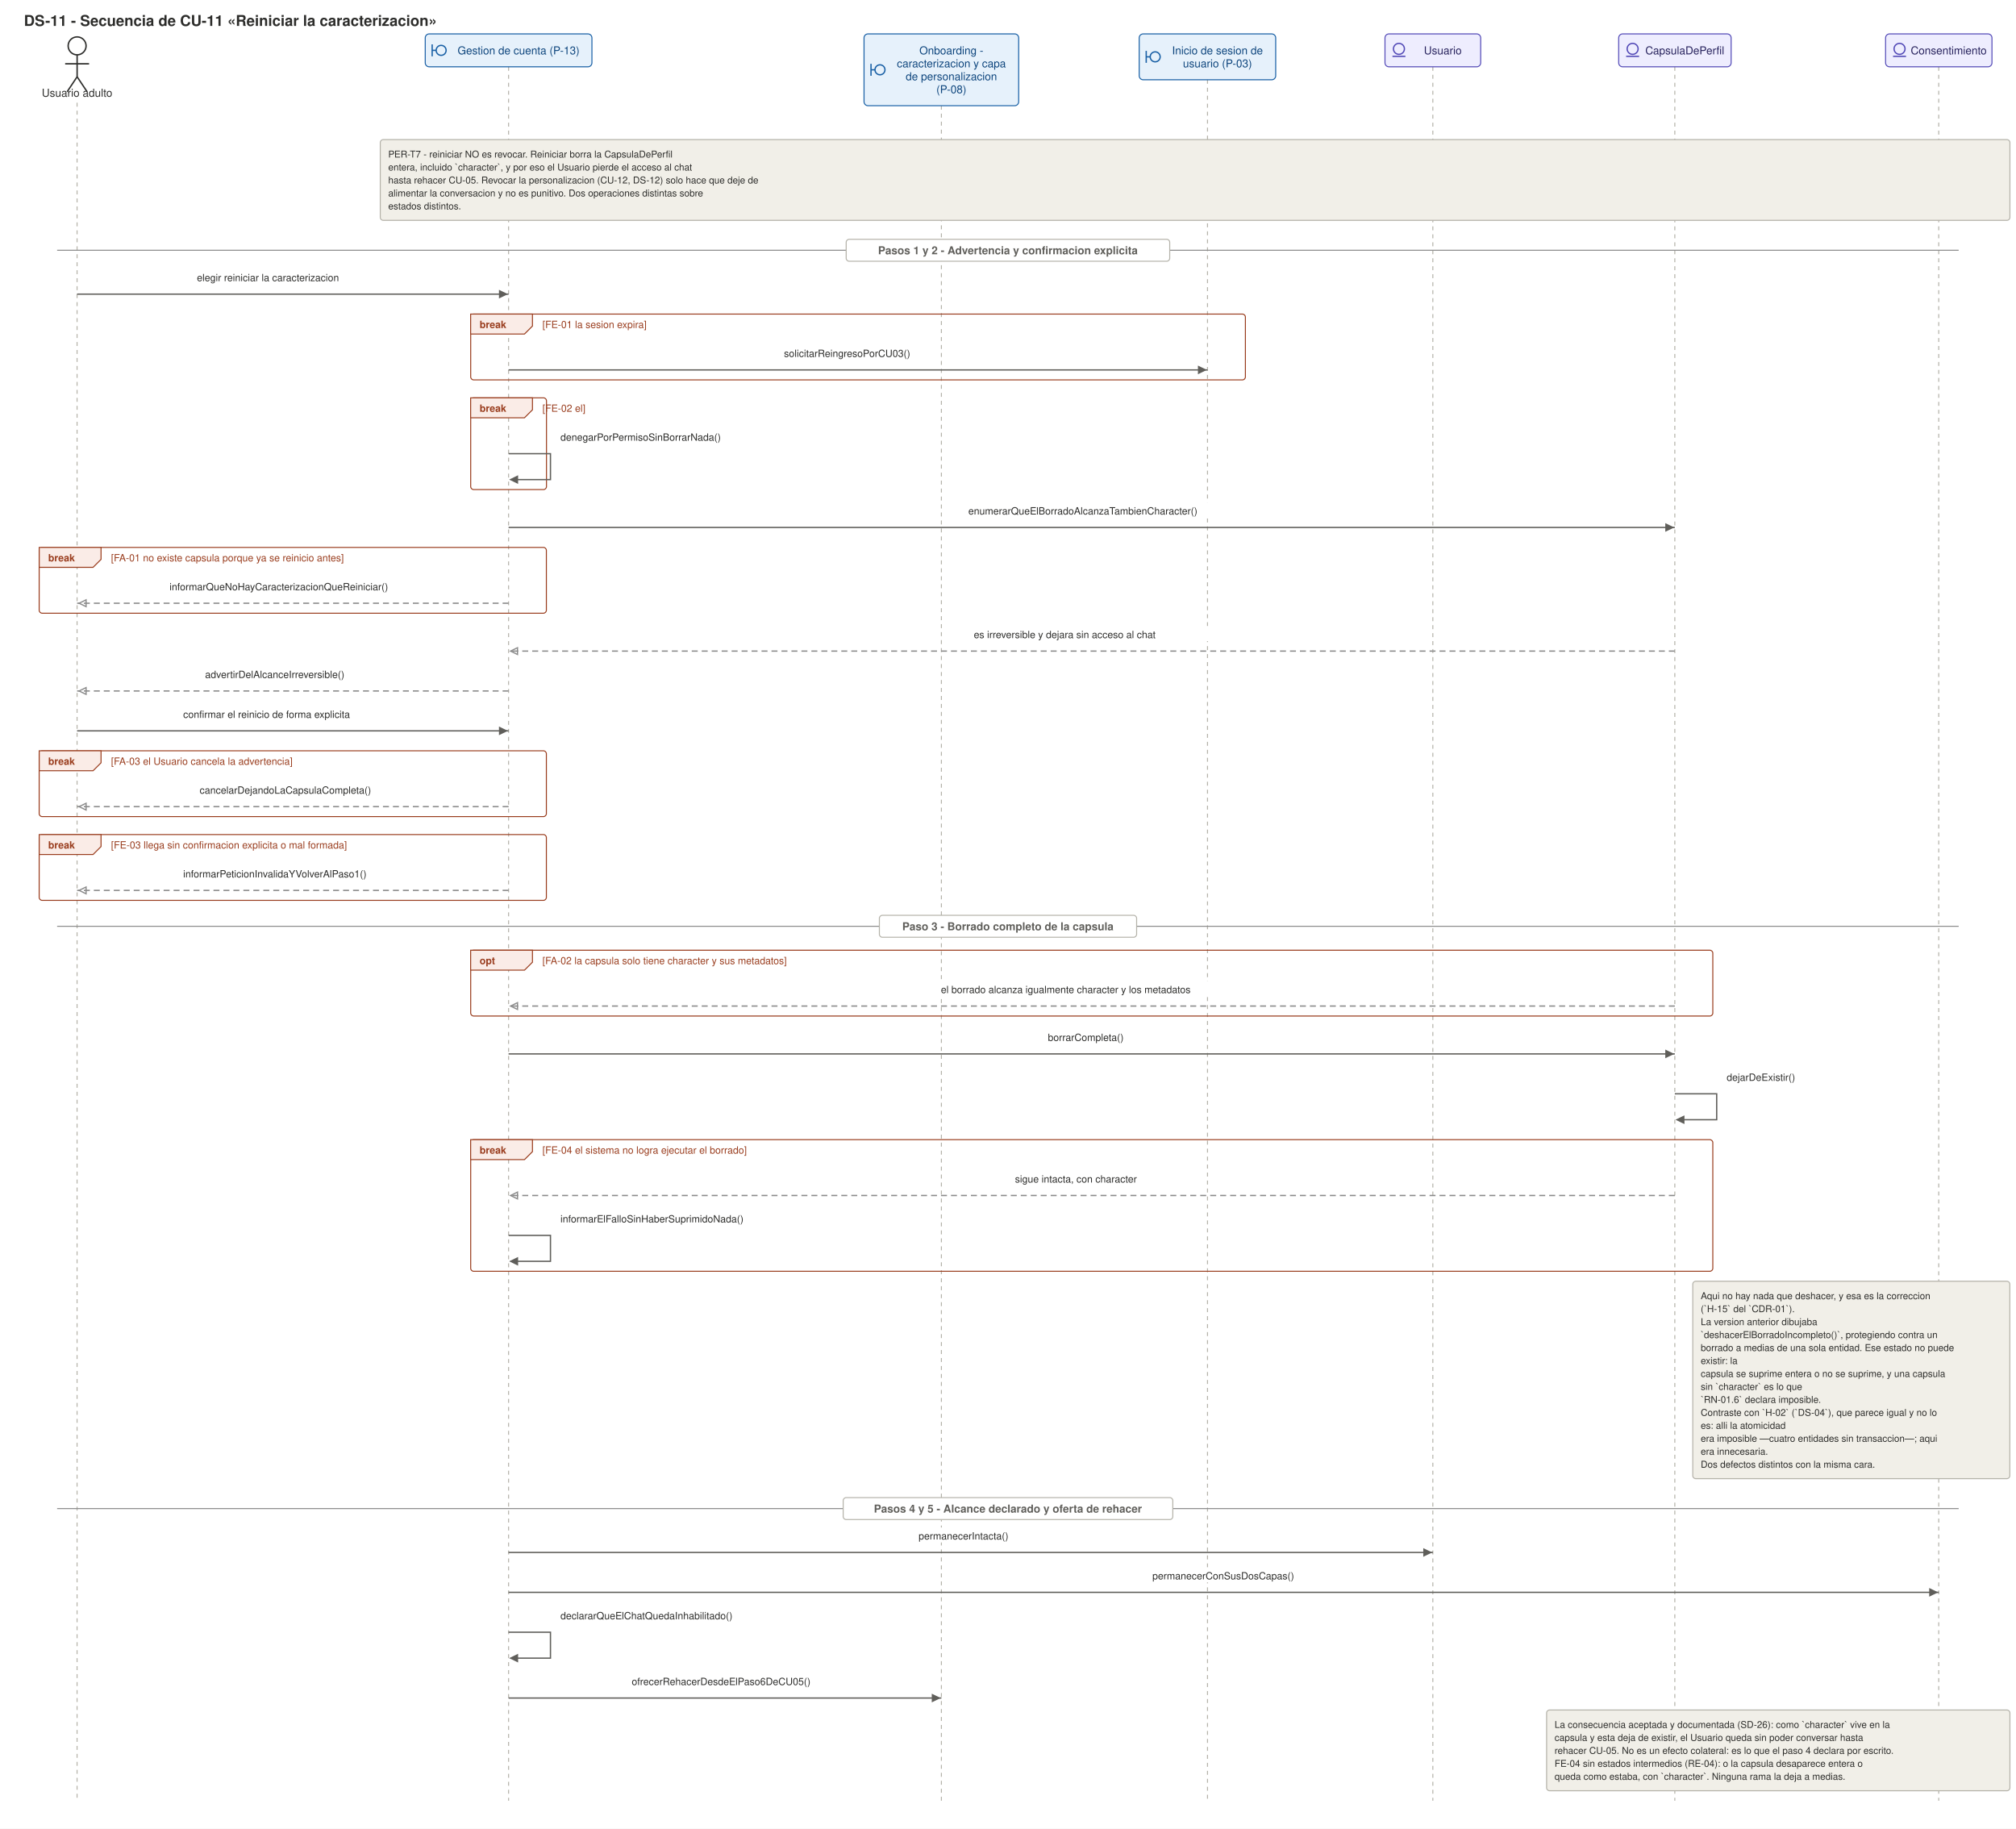
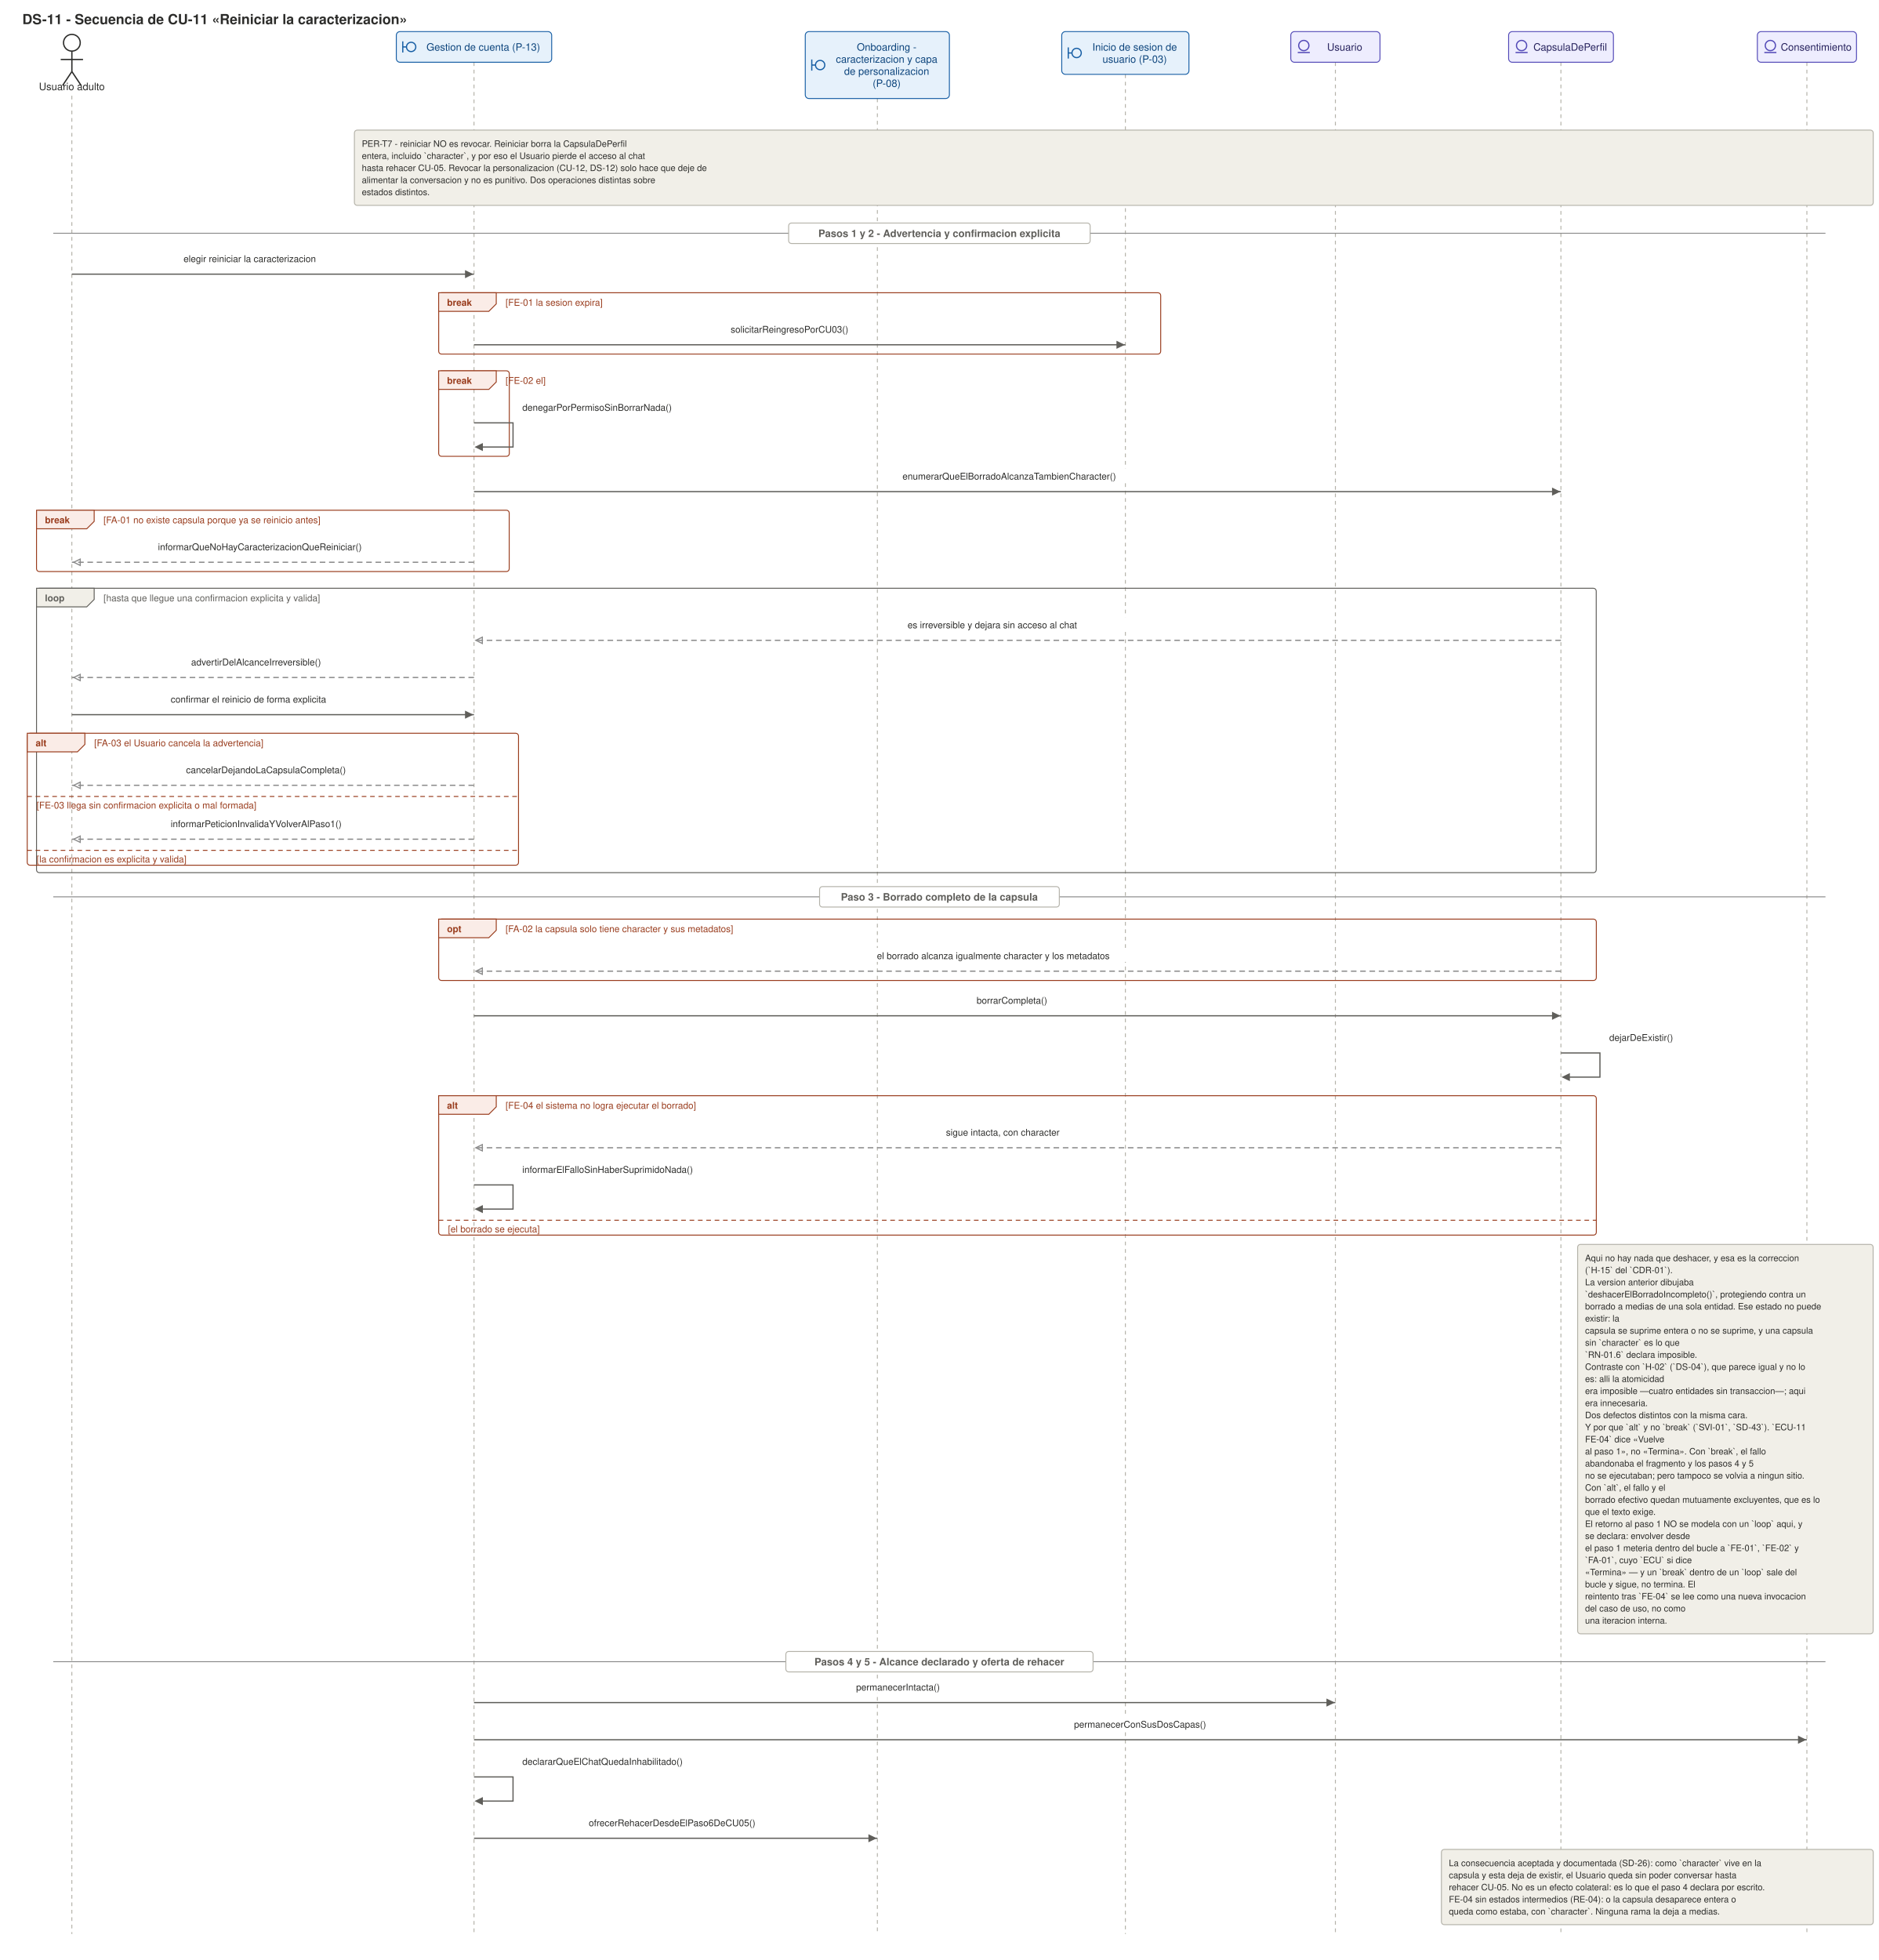
- <svg xmlns="http://www.w3.org/2000/svg" viewBox="0 0 2022 1834" width="2022" height="1834" role="img" aria-labelledby="t d" font-family="Segoe UI, Helvetica, Arial, sans-serif">
-   <rect x="0" y="0" width="2022" height="1834" fill="#FFFFFF" />
+ <svg xmlns="http://www.w3.org/2000/svg" viewBox="0 0 2022 2109" width="2022" height="2109" role="img" aria-labelledby="t d" font-family="Segoe UI, Helvetica, Arial, sans-serif">
+   <rect x="0" y="0" width="2022" height="2109" fill="#FFFFFF" />
  <text x="24" y="26" font-size="15" font-weight="600" fill="#2C2C2A">DS-11 - Secuencia de CU-11 «Reiniciar la caracterizacion»</text>
-   <line x1="77.3" y1="103.0" x2="77.3" y2="1806.0" stroke="#B4B2A9" stroke-width="1" stroke-dasharray="4 4" />
-   <line x1="510.1" y1="67.0" x2="510.1" y2="1806.0" stroke="#B4B2A9" stroke-width="1" stroke-dasharray="4 4" />
-   <line x1="944.2" y1="106.0" x2="944.2" y2="1806.0" stroke="#B4B2A9" stroke-width="1" stroke-dasharray="4 4" />
-   <line x1="1211.1" y1="80.0" x2="1211.1" y2="1806.0" stroke="#B4B2A9" stroke-width="1" stroke-dasharray="4 4" />
-   <line x1="1437.1" y1="67.0" x2="1437.1" y2="1806.0" stroke="#B4B2A9" stroke-width="1" stroke-dasharray="4 4" />
-   <line x1="1679.8" y1="67.0" x2="1679.8" y2="1806.0" stroke="#B4B2A9" stroke-width="1" stroke-dasharray="4 4" />
-   <line x1="1944.5" y1="67.0" x2="1944.5" y2="1806.0" stroke="#B4B2A9" stroke-width="1" stroke-dasharray="4 4" />
+   <line x1="77.3" y1="103.0" x2="77.3" y2="2081.0" stroke="#B4B2A9" stroke-width="1" stroke-dasharray="4 4" />
+   <line x1="510.1" y1="67.0" x2="510.1" y2="2081.0" stroke="#B4B2A9" stroke-width="1" stroke-dasharray="4 4" />
+   <line x1="944.2" y1="106.0" x2="944.2" y2="2081.0" stroke="#B4B2A9" stroke-width="1" stroke-dasharray="4 4" />
+   <line x1="1211.1" y1="80.0" x2="1211.1" y2="2081.0" stroke="#B4B2A9" stroke-width="1" stroke-dasharray="4 4" />
+   <line x1="1437.1" y1="67.0" x2="1437.1" y2="2081.0" stroke="#B4B2A9" stroke-width="1" stroke-dasharray="4 4" />
+   <line x1="1679.8" y1="67.0" x2="1679.8" y2="2081.0" stroke="#B4B2A9" stroke-width="1" stroke-dasharray="4 4" />
+   <line x1="1944.5" y1="67.0" x2="1944.5" y2="2081.0" stroke="#B4B2A9" stroke-width="1" stroke-dasharray="4 4" />
  <rect x="472.1" y="315.0" width="777.0" height="66.0" fill="none" stroke="#993C1D" stroke-width="1" rx="3" />
  <polygon points="472.05,315 534.05,315 534.05,327 526.05,335 472.05,335" fill="#FAECE7" stroke="#993C1D" stroke-width="1" />
  <text x="481.05" y="329" font-size="10" font-weight="600" fill="#993C1D">break</text>
  <text x="544.05" y="329" font-size="10" fill="#993C1D">[FE-01 la sesion expira]</text>
  <rect x="472.1" y="399.0" width="76.0" height="92.0" fill="none" stroke="#993C1D" stroke-width="1" rx="3" />
  <polygon points="472.05,399 534.05,399 534.05,411 526.05,419 472.05,419" fill="#FAECE7" stroke="#993C1D" stroke-width="1" />
  <text x="481.05" y="413" font-size="10" font-weight="600" fill="#993C1D">break</text>
  <text x="544.05" y="413" font-size="10" fill="#993C1D">[FE-02 el]</text>
  <rect x="39.3" y="549.0" width="508.7" height="66.0" fill="none" stroke="#993C1D" stroke-width="1" rx="3" />
  <polygon points="39.35,549 101.35,549 101.35,561 93.35,569 39.35,569" fill="#FAECE7" stroke="#993C1D" stroke-width="1" />
  <text x="48.35" y="563" font-size="10" font-weight="600" fill="#993C1D">break</text>
  <text x="111.35" y="563" font-size="10" fill="#993C1D">[FA-01 no existe capsula porque ya se reinicio antes]</text>
-   <rect x="39.3" y="753.0" width="508.7" height="66.0" fill="none" stroke="#993C1D" stroke-width="1" rx="3" />
-   <polygon points="39.35,753 101.35,753 101.35,765 93.35,773 39.35,773" fill="#FAECE7" stroke="#993C1D" stroke-width="1" />
-   <text x="48.35" y="767" font-size="10" font-weight="600" fill="#993C1D">break</text>
-   <text x="111.35" y="767" font-size="10" fill="#993C1D">[FA-03 el Usuario cancela la advertencia]</text>
-   <rect x="39.3" y="837.0" width="508.7" height="66.0" fill="none" stroke="#993C1D" stroke-width="1" rx="3" />
-   <polygon points="39.35,837 101.35,837 101.35,849 93.35,857 39.35,857" fill="#FAECE7" stroke="#993C1D" stroke-width="1" />
-   <text x="48.35" y="851" font-size="10" font-weight="600" fill="#993C1D">break</text>
-   <text x="111.35" y="851" font-size="10" fill="#993C1D">[FE-03 llega sin confirmacion explicita o mal formada]</text>
-   <rect x="472.1" y="953.0" width="1245.8" height="66.0" fill="none" stroke="#993C1D" stroke-width="1" rx="3" />
-   <polygon points="472.05,953 534.05,953 534.05,965 526.05,973 472.05,973" fill="#FAECE7" stroke="#993C1D" stroke-width="1" />
-   <text x="481.05" y="967" font-size="10" font-weight="600" fill="#993C1D">opt</text>
-   <text x="544.05" y="967" font-size="10" fill="#993C1D">[FA-02 la capsula solo tiene character y sus metadatos]</text>
-   <rect x="472.1" y="1143.0" width="1245.8" height="132.0" fill="none" stroke="#993C1D" stroke-width="1" rx="3" />
-   <polygon points="472.05,1143 534.05,1143 534.05,1155 526.05,1163 472.05,1163" fill="#FAECE7" stroke="#993C1D" stroke-width="1" />
-   <text x="481.05" y="1157" font-size="10" font-weight="600" fill="#993C1D">break</text>
-   <text x="544.05" y="1157" font-size="10" fill="#993C1D">[FE-04 el sistema no logra ejecutar el borrado]</text>
+   <rect x="39.3" y="633.0" width="1678.5" height="306.0" fill="none" stroke="#5F5E5A" stroke-width="1" rx="3" />
+   <polygon points="39.35,633 101.35,633 101.35,645 93.35,653 39.35,653" fill="#F1EFE8" stroke="#5F5E5A" stroke-width="1" />
+   <text x="48.35" y="647" font-size="10" font-weight="600" fill="#5F5E5A">loop</text>
+   <text x="111.35" y="647" font-size="10" fill="#5F5E5A">[hasta que llegue una confirmacion explicita y valida]</text>
+   <rect x="29.3" y="789.0" width="528.7" height="142.0" fill="none" stroke="#993C1D" stroke-width="1" rx="3" />
+   <polygon points="29.35,789 91.35,789 91.35,801 83.35,809 29.35,809" fill="#FAECE7" stroke="#993C1D" stroke-width="1" />
+   <text x="38.35" y="803" font-size="10" font-weight="600" fill="#993C1D">alt</text>
+   <text x="101.35" y="803" font-size="10" fill="#993C1D">[FA-03 el Usuario cancela la advertencia]</text>
+   <line x1="29.3" y1="857.0" x2="558.1" y2="857.0" stroke="#993C1D" stroke-width="1" stroke-dasharray="5 4" />
+   <text x="39.3" y="870.0" font-size="10" fill="#993C1D">[FE-03 llega sin confirmacion explicita o mal formada]</text>
+   <line x1="29.3" y1="915.0" x2="558.1" y2="915.0" stroke="#993C1D" stroke-width="1" stroke-dasharray="5 4" />
+   <text x="39.3" y="928.0" font-size="10" fill="#993C1D">[la confirmacion es explicita y valida]</text>
+   <rect x="472.1" y="989.0" width="1245.8" height="66.0" fill="none" stroke="#993C1D" stroke-width="1" rx="3" />
+   <polygon points="472.05,989 534.05,989 534.05,1001 526.05,1009 472.05,1009" fill="#FAECE7" stroke="#993C1D" stroke-width="1" />
+   <text x="481.05" y="1003" font-size="10" font-weight="600" fill="#993C1D">opt</text>
+   <text x="544.05" y="1003" font-size="10" fill="#993C1D">[FA-02 la capsula solo tiene character y sus metadatos]</text>
+   <rect x="472.1" y="1179.0" width="1245.8" height="150.0" fill="none" stroke="#993C1D" stroke-width="1" rx="3" />
+   <polygon points="472.05,1179 534.05,1179 534.05,1191 526.05,1199 472.05,1199" fill="#FAECE7" stroke="#993C1D" stroke-width="1" />
+   <text x="481.05" y="1193" font-size="10" font-weight="600" fill="#993C1D">alt</text>
+   <text x="544.05" y="1193" font-size="10" fill="#993C1D">[FE-04 el sistema no logra ejecutar el borrado]</text>
+   <line x1="472.1" y1="1313.0" x2="1717.8" y2="1313.0" stroke="#993C1D" stroke-width="1" stroke-dasharray="5 4" />
+   <text x="482.1" y="1326.0" font-size="10" fill="#993C1D">[el borrado se ejecuta]</text>
  <line x1="57.3" y1="251.0" x2="1964.5" y2="251.0" stroke="#8a8a8a" stroke-width="1" />
  <rect x="848.7" y="240.0" width="324.5" height="22" rx="3" fill="#FFFFFF" stroke="#B4B2A9" stroke-width="1" />
  <text x="1010.9" y="255.0" font-size="11" font-weight="600" text-anchor="middle" fill="#5F5E5A">Pasos 1 y 2 - Advertencia y confirmacion explicita</text>
-   <line x1="57.3" y1="929.0" x2="1964.5" y2="929.0" stroke="#8a8a8a" stroke-width="1" />
-   <rect x="882.0" y="918.0" width="258.0" height="22" rx="3" fill="#FFFFFF" stroke="#B4B2A9" stroke-width="1" />
-   <text x="1010.9" y="933.0" font-size="11" font-weight="600" text-anchor="middle" fill="#5F5E5A">Paso 3 - Borrado completo de la capsula</text>
-   <line x1="57.3" y1="1513.0" x2="1964.5" y2="1513.0" stroke="#8a8a8a" stroke-width="1" />
-   <rect x="845.7" y="1502.0" width="330.6" height="22" rx="3" fill="#FFFFFF" stroke="#B4B2A9" stroke-width="1" />
-   <text x="1010.9" y="1517.0" font-size="11" font-weight="600" text-anchor="middle" fill="#5F5E5A">Pasos 4 y 5 - Alcance declarado y oferta de rehacer</text>
+   <line x1="57.3" y1="965.0" x2="1964.5" y2="965.0" stroke="#8a8a8a" stroke-width="1" />
+   <rect x="882.0" y="954.0" width="258.0" height="22" rx="3" fill="#FFFFFF" stroke="#B4B2A9" stroke-width="1" />
+   <text x="1010.9" y="969.0" font-size="11" font-weight="600" text-anchor="middle" fill="#5F5E5A">Paso 3 - Borrado completo de la capsula</text>
+   <line x1="57.3" y1="1788.0" x2="1964.5" y2="1788.0" stroke="#8a8a8a" stroke-width="1" />
+   <rect x="845.7" y="1777.0" width="330.6" height="22" rx="3" fill="#FFFFFF" stroke="#B4B2A9" stroke-width="1" />
+   <text x="1010.9" y="1792.0" font-size="11" font-weight="600" text-anchor="middle" fill="#5F5E5A">Pasos 4 y 5 - Alcance declarado y oferta de rehacer</text>
  <line x1="77.3" y1="295.0" x2="510.1" y2="295.0" stroke="#5F5E5A" stroke-width="1.3" />
  <polygon points="508.05,295 501.05,291.6 501.05,298.4" fill="#5F5E5A" stroke="#5F5E5A" stroke-width="1.2" />
  <rect x="193.5" y="270.0" width="200.5" height="15.0" fill="#FFFFFF" />
  <text x="197.5" y="282.0" font-size="10" fill="#2C2C2A">elegir reiniciar la caracterizacion</text>
  <line x1="510.1" y1="371.0" x2="1211.1" y2="371.0" stroke="#5F5E5A" stroke-width="1.3" />
  <polygon points="1209.1,371 1202.1,367.6 1202.1,374.4" fill="#5F5E5A" stroke="#5F5E5A" stroke-width="1.2" />
  <rect x="782.3" y="346.0" width="156.5" height="15.0" fill="#FFFFFF" />
  <text x="786.3" y="358.0" font-size="10" fill="#2C2C2A">solicitarReingresoPorCU03()</text>
  <polyline points="510.1,455.0 552.1,455.0 552.1,481.0 519.1,481.0" fill="none" stroke="#5F5E5A" stroke-width="1.3" />
  <polygon points="512.05,481 519.05,477.6 519.05,484.4" fill="#5F5E5A" stroke="#5F5E5A" stroke-width="1.2" />
  <rect x="558.1" y="430.0" width="184.0" height="15.0" fill="#FFFFFF" />
  <text x="562.1" y="442.0" font-size="10" fill="#2C2C2A">denegarPorPermisoSinBorrarNada()</text>
  <line x1="510.1" y1="529.0" x2="1679.8" y2="529.0" stroke="#5F5E5A" stroke-width="1.3" />
  <polygon points="1677.85,529 1670.85,525.6 1670.85,532.4" fill="#5F5E5A" stroke="#5F5E5A" stroke-width="1.2" />
  <rect x="967.2" y="504.0" width="255.5" height="15.0" fill="#FFFFFF" />
  <text x="971.2" y="516.0" font-size="10" fill="#2C2C2A">enumerarQueElBorradoAlcanzaTambienCharacter()</text>
  <line x1="510.1" y1="605.0" x2="77.3" y2="605.0" stroke="#8a8a8a" stroke-width="1.3" stroke-dasharray="6 4" />
  <polygon points="79.35,605 86.35,601.6 86.35,608.4" fill="none" stroke="#8a8a8a" stroke-width="1.2" />
  <rect x="166.0" y="580.0" width="255.5" height="15.0" fill="#FFFFFF" />
  <text x="170.0" y="592.0" font-size="10" fill="#2C2C2A">informarQueNoHayCaracterizacionQueReiniciar()</text>
-   <line x1="1679.8" y1="653.0" x2="510.1" y2="653.0" stroke="#8a8a8a" stroke-width="1.3" stroke-dasharray="6 4" />
-   <polygon points="512.05,653 519.05,649.6 519.05,656.4" fill="none" stroke="#8a8a8a" stroke-width="1.2" />
-   <rect x="972.7" y="628.0" width="244.5" height="15.0" fill="#FFFFFF" />
-   <text x="976.7" y="640.0" font-size="10" fill="#2C2C2A">es irreversible y dejara sin acceso al chat</text>
-   <line x1="510.1" y1="693.0" x2="77.3" y2="693.0" stroke="#8a8a8a" stroke-width="1.3" stroke-dasharray="6 4" />
-   <polygon points="79.35,693 86.35,689.6 86.35,696.4" fill="none" stroke="#8a8a8a" stroke-width="1.2" />
-   <rect x="201.7" y="668.0" width="184.0" height="15.0" fill="#FFFFFF" />
-   <text x="205.7" y="680.0" font-size="10" fill="#2C2C2A">advertirDelAlcanceIrreversible()</text>
-   <line x1="77.3" y1="733.0" x2="510.1" y2="733.0" stroke="#5F5E5A" stroke-width="1.3" />
-   <polygon points="508.05,733 501.05,729.6 501.05,736.4" fill="#5F5E5A" stroke="#5F5E5A" stroke-width="1.2" />
-   <rect x="179.7" y="708.0" width="228.0" height="15.0" fill="#FFFFFF" />
-   <text x="183.7" y="720.0" font-size="10" fill="#2C2C2A">confirmar el reinicio de forma explicita</text>
-   <line x1="510.1" y1="809.0" x2="77.3" y2="809.0" stroke="#8a8a8a" stroke-width="1.3" stroke-dasharray="6 4" />
-   <polygon points="79.35,809 86.35,805.6 86.35,812.4" fill="none" stroke="#8a8a8a" stroke-width="1.2" />
-   <rect x="196.2" y="784.0" width="195.0" height="15.0" fill="#FFFFFF" />
-   <text x="200.2" y="796.0" font-size="10" fill="#2C2C2A">cancelarDejandoLaCapsulaCompleta()</text>
-   <line x1="510.1" y1="893.0" x2="77.3" y2="893.0" stroke="#8a8a8a" stroke-width="1.3" stroke-dasharray="6 4" />
-   <polygon points="79.35,893 86.35,889.6 86.35,896.4" fill="none" stroke="#8a8a8a" stroke-width="1.2" />
-   <rect x="179.7" y="868.0" width="228.0" height="15.0" fill="#FFFFFF" />
-   <text x="183.7" y="880.0" font-size="10" fill="#2C2C2A">informarPeticionInvalidaYVolverAlPaso1()</text>
-   <line x1="1679.8" y1="1009.0" x2="510.1" y2="1009.0" stroke="#8a8a8a" stroke-width="1.3" stroke-dasharray="6 4" />
-   <polygon points="512.05,1009 519.05,1005.6 519.05,1012.4" fill="none" stroke="#8a8a8a" stroke-width="1.2" />
-   <rect x="939.7" y="984.0" width="310.5" height="15.0" fill="#FFFFFF" />
-   <text x="943.7" y="996.0" font-size="10" fill="#2C2C2A">el borrado alcanza igualmente character y los metadatos</text>
-   <line x1="510.1" y1="1057.0" x2="1679.8" y2="1057.0" stroke="#5F5E5A" stroke-width="1.3" />
-   <polygon points="1677.85,1057 1670.85,1053.6 1670.85,1060.4" fill="#5F5E5A" stroke="#5F5E5A" stroke-width="1.2" />
-   <rect x="1047.0" y="1032.0" width="96.0" height="15.0" fill="#FFFFFF" />
-   <text x="1051.0" y="1044.0" font-size="10" fill="#2C2C2A">borrarCompleta()</text>
-   <polyline points="1679.8,1097.0 1721.8,1097.0 1721.8,1123.0 1688.8,1123.0" fill="none" stroke="#5F5E5A" stroke-width="1.3" />
-   <polygon points="1681.85,1123 1688.85,1119.6 1688.85,1126.4" fill="#5F5E5A" stroke="#5F5E5A" stroke-width="1.2" />
-   <rect x="1727.8" y="1072.0" width="96.0" height="15.0" fill="#FFFFFF" />
-   <text x="1731.8" y="1084.0" font-size="10" fill="#2C2C2A">dejarDeExistir()</text>
-   <line x1="1679.8" y1="1199.0" x2="510.1" y2="1199.0" stroke="#8a8a8a" stroke-width="1.3" stroke-dasharray="6 4" />
-   <polygon points="512.05,1199 519.05,1195.6 519.05,1202.4" fill="none" stroke="#8a8a8a" stroke-width="1.2" />
-   <rect x="1014.0" y="1174.0" width="162.0" height="15.0" fill="#FFFFFF" />
-   <text x="1018.0" y="1186.0" font-size="10" fill="#2C2C2A">sigue intacta, con character</text>
-   <polyline points="510.1,1239.0 552.1,1239.0 552.1,1265.0 519.1,1265.0" fill="none" stroke="#5F5E5A" stroke-width="1.3" />
-   <polygon points="512.05,1265 519.05,1261.6 519.05,1268.4" fill="#5F5E5A" stroke="#5F5E5A" stroke-width="1.2" />
-   <rect x="558.1" y="1214.0" width="217.0" height="15.0" fill="#FFFFFF" />
-   <text x="562.1" y="1226.0" font-size="10" fill="#2C2C2A">informarElFalloSinHaberSuprimidoNada()</text>
-   <line x1="510.1" y1="1557.0" x2="1437.1" y2="1557.0" stroke="#5F5E5A" stroke-width="1.3" />
-   <polygon points="1435.1,1557 1428.1,1553.6 1428.1,1560.4" fill="#5F5E5A" stroke="#5F5E5A" stroke-width="1.2" />
-   <rect x="917.3" y="1532.0" width="112.5" height="15.0" fill="#FFFFFF" />
-   <text x="921.3" y="1544.0" font-size="10" fill="#2C2C2A">permanecerIntacta()</text>
-   <line x1="510.1" y1="1597.0" x2="1944.5" y2="1597.0" stroke="#5F5E5A" stroke-width="1.3" />
-   <polygon points="1942.55,1597 1935.55,1593.6 1935.55,1600.4" fill="#5F5E5A" stroke="#5F5E5A" stroke-width="1.2" />
-   <rect x="1151.8" y="1572.0" width="151.0" height="15.0" fill="#FFFFFF" />
-   <text x="1155.8" y="1584.0" font-size="10" fill="#2C2C2A">permanecerConSusDosCapas()</text>
-   <polyline points="510.1,1637.0 552.1,1637.0 552.1,1663.0 519.1,1663.0" fill="none" stroke="#5F5E5A" stroke-width="1.3" />
-   <polygon points="512.05,1663 519.05,1659.6 519.05,1666.4" fill="#5F5E5A" stroke="#5F5E5A" stroke-width="1.2" />
-   <rect x="558.1" y="1612.0" width="206.0" height="15.0" fill="#FFFFFF" />
-   <text x="562.1" y="1624.0" font-size="10" fill="#2C2C2A">declararQueElChatQuedaInhabilitado()</text>
-   <line x1="510.1" y1="1703.0" x2="944.2" y2="1703.0" stroke="#5F5E5A" stroke-width="1.3" />
-   <polygon points="942.15,1703 935.15,1699.6 935.15,1706.4" fill="#5F5E5A" stroke="#5F5E5A" stroke-width="1.2" />
-   <rect x="629.6" y="1678.0" width="195.0" height="15.0" fill="#FFFFFF" />
-   <text x="633.6" y="1690.0" font-size="10" fill="#2C2C2A">ofrecerRehacerDesdeElPaso6DeCU05()</text>
+   <line x1="1679.8" y1="689.0" x2="510.1" y2="689.0" stroke="#8a8a8a" stroke-width="1.3" stroke-dasharray="6 4" />
+   <polygon points="512.05,689 519.05,685.6 519.05,692.4" fill="none" stroke="#8a8a8a" stroke-width="1.2" />
+   <rect x="972.7" y="664.0" width="244.5" height="15.0" fill="#FFFFFF" />
+   <text x="976.7" y="676.0" font-size="10" fill="#2C2C2A">es irreversible y dejara sin acceso al chat</text>
+   <line x1="510.1" y1="729.0" x2="77.3" y2="729.0" stroke="#8a8a8a" stroke-width="1.3" stroke-dasharray="6 4" />
+   <polygon points="79.35,729 86.35,725.6 86.35,732.4" fill="none" stroke="#8a8a8a" stroke-width="1.2" />
+   <rect x="201.7" y="704.0" width="184.0" height="15.0" fill="#FFFFFF" />
+   <text x="205.7" y="716.0" font-size="10" fill="#2C2C2A">advertirDelAlcanceIrreversible()</text>
+   <line x1="77.3" y1="769.0" x2="510.1" y2="769.0" stroke="#5F5E5A" stroke-width="1.3" />
+   <polygon points="508.05,769 501.05,765.6 501.05,772.4" fill="#5F5E5A" stroke="#5F5E5A" stroke-width="1.2" />
+   <rect x="179.7" y="744.0" width="228.0" height="15.0" fill="#FFFFFF" />
+   <text x="183.7" y="756.0" font-size="10" fill="#2C2C2A">confirmar el reinicio de forma explicita</text>
+   <line x1="510.1" y1="845.0" x2="77.3" y2="845.0" stroke="#8a8a8a" stroke-width="1.3" stroke-dasharray="6 4" />
+   <polygon points="79.35,845 86.35,841.6 86.35,848.4" fill="none" stroke="#8a8a8a" stroke-width="1.2" />
+   <rect x="196.2" y="820.0" width="195.0" height="15.0" fill="#FFFFFF" />
+   <text x="200.2" y="832.0" font-size="10" fill="#2C2C2A">cancelarDejandoLaCapsulaCompleta()</text>
+   <line x1="510.1" y1="903.0" x2="77.3" y2="903.0" stroke="#8a8a8a" stroke-width="1.3" stroke-dasharray="6 4" />
+   <polygon points="79.35,903 86.35,899.6 86.35,906.4" fill="none" stroke="#8a8a8a" stroke-width="1.2" />
+   <rect x="179.7" y="878.0" width="228.0" height="15.0" fill="#FFFFFF" />
+   <text x="183.7" y="890.0" font-size="10" fill="#2C2C2A">informarPeticionInvalidaYVolverAlPaso1()</text>
+   <line x1="1679.8" y1="1045.0" x2="510.1" y2="1045.0" stroke="#8a8a8a" stroke-width="1.3" stroke-dasharray="6 4" />
+   <polygon points="512.05,1045 519.05,1041.6 519.05,1048.4" fill="none" stroke="#8a8a8a" stroke-width="1.2" />
+   <rect x="939.7" y="1020.0" width="310.5" height="15.0" fill="#FFFFFF" />
+   <text x="943.7" y="1032.0" font-size="10" fill="#2C2C2A">el borrado alcanza igualmente character y los metadatos</text>
+   <line x1="510.1" y1="1093.0" x2="1679.8" y2="1093.0" stroke="#5F5E5A" stroke-width="1.3" />
+   <polygon points="1677.85,1093 1670.85,1089.6 1670.85,1096.4" fill="#5F5E5A" stroke="#5F5E5A" stroke-width="1.2" />
+   <rect x="1047.0" y="1068.0" width="96.0" height="15.0" fill="#FFFFFF" />
+   <text x="1051.0" y="1080.0" font-size="10" fill="#2C2C2A">borrarCompleta()</text>
+   <polyline points="1679.8,1133.0 1721.8,1133.0 1721.8,1159.0 1688.8,1159.0" fill="none" stroke="#5F5E5A" stroke-width="1.3" />
+   <polygon points="1681.85,1159 1688.85,1155.6 1688.85,1162.4" fill="#5F5E5A" stroke="#5F5E5A" stroke-width="1.2" />
+   <rect x="1727.8" y="1108.0" width="96.0" height="15.0" fill="#FFFFFF" />
+   <text x="1731.8" y="1120.0" font-size="10" fill="#2C2C2A">dejarDeExistir()</text>
+   <line x1="1679.8" y1="1235.0" x2="510.1" y2="1235.0" stroke="#8a8a8a" stroke-width="1.3" stroke-dasharray="6 4" />
+   <polygon points="512.05,1235 519.05,1231.6 519.05,1238.4" fill="none" stroke="#8a8a8a" stroke-width="1.2" />
+   <rect x="1014.0" y="1210.0" width="162.0" height="15.0" fill="#FFFFFF" />
+   <text x="1018.0" y="1222.0" font-size="10" fill="#2C2C2A">sigue intacta, con character</text>
+   <polyline points="510.1,1275.0 552.1,1275.0 552.1,1301.0 519.1,1301.0" fill="none" stroke="#5F5E5A" stroke-width="1.3" />
+   <polygon points="512.05,1301 519.05,1297.6 519.05,1304.4" fill="#5F5E5A" stroke="#5F5E5A" stroke-width="1.2" />
+   <rect x="558.1" y="1250.0" width="217.0" height="15.0" fill="#FFFFFF" />
+   <text x="562.1" y="1262.0" font-size="10" fill="#2C2C2A">informarElFalloSinHaberSuprimidoNada()</text>
+   <line x1="510.1" y1="1832.0" x2="1437.1" y2="1832.0" stroke="#5F5E5A" stroke-width="1.3" />
+   <polygon points="1435.1,1832 1428.1,1828.6 1428.1,1835.4" fill="#5F5E5A" stroke="#5F5E5A" stroke-width="1.2" />
+   <rect x="917.3" y="1807.0" width="112.5" height="15.0" fill="#FFFFFF" />
+   <text x="921.3" y="1819.0" font-size="10" fill="#2C2C2A">permanecerIntacta()</text>
+   <line x1="510.1" y1="1872.0" x2="1944.5" y2="1872.0" stroke="#5F5E5A" stroke-width="1.3" />
+   <polygon points="1942.55,1872 1935.55,1868.6 1935.55,1875.4" fill="#5F5E5A" stroke="#5F5E5A" stroke-width="1.2" />
+   <rect x="1151.8" y="1847.0" width="151.0" height="15.0" fill="#FFFFFF" />
+   <text x="1155.8" y="1859.0" font-size="10" fill="#2C2C2A">permanecerConSusDosCapas()</text>
+   <polyline points="510.1,1912.0 552.1,1912.0 552.1,1938.0 519.1,1938.0" fill="none" stroke="#5F5E5A" stroke-width="1.3" />
+   <polygon points="512.05,1938 519.05,1934.6 519.05,1941.4" fill="#5F5E5A" stroke="#5F5E5A" stroke-width="1.2" />
+   <rect x="558.1" y="1887.0" width="206.0" height="15.0" fill="#FFFFFF" />
+   <text x="562.1" y="1899.0" font-size="10" fill="#2C2C2A">declararQueElChatQuedaInhabilitado()</text>
+   <line x1="510.1" y1="1978.0" x2="944.2" y2="1978.0" stroke="#5F5E5A" stroke-width="1.3" />
+   <polygon points="942.15,1978 935.15,1974.6 935.15,1981.4" fill="#5F5E5A" stroke="#5F5E5A" stroke-width="1.2" />
+   <rect x="629.6" y="1953.0" width="195.0" height="15.0" fill="#FFFFFF" />
+   <text x="633.6" y="1965.0" font-size="10" fill="#2C2C2A">ofrecerRehacerDesdeElPaso6DeCU05()</text>
  <rect x="381.4" y="140.0" width="1634.5" height="81.0" fill="#F1EFE8" stroke="#B4B2A9" stroke-width="1" rx="3" />
  <text x="389.4" y="158.0" font-size="9.5" fill="#2C2C2A">PER-T7 - reiniciar NO es revocar. Reiniciar borra la CapsulaDePerfil</text>
  <text x="389.4" y="171.0" font-size="9.5" fill="#2C2C2A">entera, incluido `character`, y por eso el Usuario pierde el acceso al chat</text>
  <text x="389.4" y="184.0" font-size="9.5" fill="#2C2C2A">hasta rehacer CU-05. Revocar la personalizacion (CU-12, DS-12) solo hace que deje de</text>
  <text x="389.4" y="197.0" font-size="9.5" fill="#2C2C2A">alimentar la conversacion y no es punitivo. Dos operaciones distintas sobre</text>
  <text x="389.4" y="210.0" font-size="9.5" fill="#2C2C2A">estados distintos.</text>
-   <rect x="1697.8" y="1285.0" width="318.0" height="198.0" fill="#F1EFE8" stroke="#B4B2A9" stroke-width="1" rx="3" />
-   <text x="1705.8" y="1303.0" font-size="9.5" fill="#2C2C2A">Aqui no hay nada que deshacer, y esa es la correccion</text>
-   <text x="1705.8" y="1316.0" font-size="9.5" fill="#2C2C2A">(`H-15` del `CDR-01`).</text>
-   <text x="1705.8" y="1329.0" font-size="9.5" fill="#2C2C2A">La version anterior dibujaba</text>
-   <text x="1705.8" y="1342.0" font-size="9.5" fill="#2C2C2A">`deshacerElBorradoIncompleto()`, protegiendo contra un</text>
-   <text x="1705.8" y="1355.0" font-size="9.5" fill="#2C2C2A">borrado a medias de una sola entidad. Ese estado no puede</text>
-   <text x="1705.8" y="1368.0" font-size="9.5" fill="#2C2C2A">existir: la</text>
-   <text x="1705.8" y="1381.0" font-size="9.5" fill="#2C2C2A">capsula se suprime entera o no se suprime, y una capsula</text>
-   <text x="1705.8" y="1394.0" font-size="9.5" fill="#2C2C2A">sin `character` es lo que</text>
-   <text x="1705.8" y="1407.0" font-size="9.5" fill="#2C2C2A">`RN-01.6` declara imposible.</text>
-   <text x="1705.8" y="1420.0" font-size="9.5" fill="#2C2C2A">Contraste con `H-02` (`DS-04`), que parece igual y no lo</text>
-   <text x="1705.8" y="1433.0" font-size="9.5" fill="#2C2C2A">es: alli la atomicidad</text>
-   <text x="1705.8" y="1446.0" font-size="9.5" fill="#2C2C2A">era imposible —cuatro entidades sin transaccion—; aqui</text>
-   <text x="1705.8" y="1459.0" font-size="9.5" fill="#2C2C2A">era innecesaria.</text>
-   <text x="1705.8" y="1472.0" font-size="9.5" fill="#2C2C2A">Dos defectos distintos con la misma cara.</text>
-   <rect x="1551.2" y="1715.0" width="464.7" height="81.0" fill="#F1EFE8" stroke="#B4B2A9" stroke-width="1" rx="3" />
-   <text x="1559.2" y="1733.0" font-size="9.5" fill="#2C2C2A">La consecuencia aceptada y documentada (SD-26): como `character` vive en la</text>
-   <text x="1559.2" y="1746.0" font-size="9.5" fill="#2C2C2A">capsula y esta deja de existir, el Usuario queda sin poder conversar hasta</text>
-   <text x="1559.2" y="1759.0" font-size="9.5" fill="#2C2C2A">rehacer CU-05. No es un efecto colateral: es lo que el paso 4 declara por escrito.</text>
-   <text x="1559.2" y="1772.0" font-size="9.5" fill="#2C2C2A">FE-04 sin estados intermedios (RE-04): o la capsula desaparece entera o</text>
-   <text x="1559.2" y="1785.0" font-size="9.5" fill="#2C2C2A">queda como estaba, con `character`. Ninguna rama la deja a medias.</text>
+   <rect x="1697.8" y="1339.0" width="318.0" height="419.0" fill="#F1EFE8" stroke="#B4B2A9" stroke-width="1" rx="3" />
+   <text x="1705.8" y="1357.0" font-size="9.5" fill="#2C2C2A">Aqui no hay nada que deshacer, y esa es la correccion</text>
+   <text x="1705.8" y="1370.0" font-size="9.5" fill="#2C2C2A">(`H-15` del `CDR-01`).</text>
+   <text x="1705.8" y="1383.0" font-size="9.5" fill="#2C2C2A">La version anterior dibujaba</text>
+   <text x="1705.8" y="1396.0" font-size="9.5" fill="#2C2C2A">`deshacerElBorradoIncompleto()`, protegiendo contra un</text>
+   <text x="1705.8" y="1409.0" font-size="9.5" fill="#2C2C2A">borrado a medias de una sola entidad. Ese estado no puede</text>
+   <text x="1705.8" y="1422.0" font-size="9.5" fill="#2C2C2A">existir: la</text>
+   <text x="1705.8" y="1435.0" font-size="9.5" fill="#2C2C2A">capsula se suprime entera o no se suprime, y una capsula</text>
+   <text x="1705.8" y="1448.0" font-size="9.5" fill="#2C2C2A">sin `character` es lo que</text>
+   <text x="1705.8" y="1461.0" font-size="9.5" fill="#2C2C2A">`RN-01.6` declara imposible.</text>
+   <text x="1705.8" y="1474.0" font-size="9.5" fill="#2C2C2A">Contraste con `H-02` (`DS-04`), que parece igual y no lo</text>
+   <text x="1705.8" y="1487.0" font-size="9.5" fill="#2C2C2A">es: alli la atomicidad</text>
+   <text x="1705.8" y="1500.0" font-size="9.5" fill="#2C2C2A">era imposible —cuatro entidades sin transaccion—; aqui</text>
+   <text x="1705.8" y="1513.0" font-size="9.5" fill="#2C2C2A">era innecesaria.</text>
+   <text x="1705.8" y="1526.0" font-size="9.5" fill="#2C2C2A">Dos defectos distintos con la misma cara.</text>
+   <text x="1705.8" y="1539.0" font-size="9.5" fill="#2C2C2A">Y por que `alt` y no `break` (`SVI-01`, `SD-43`). `ECU-11</text>
+   <text x="1705.8" y="1552.0" font-size="9.5" fill="#2C2C2A">FE-04` dice «Vuelve</text>
+   <text x="1705.8" y="1565.0" font-size="9.5" fill="#2C2C2A">al paso 1», no «Termina». Con `break`, el fallo</text>
+   <text x="1705.8" y="1578.0" font-size="9.5" fill="#2C2C2A">abandonaba el fragmento y los pasos 4 y 5</text>
+   <text x="1705.8" y="1591.0" font-size="9.5" fill="#2C2C2A">no se ejecutaban; pero tampoco se volvia a ningun sitio.</text>
+   <text x="1705.8" y="1604.0" font-size="9.5" fill="#2C2C2A">Con `alt`, el fallo y el</text>
+   <text x="1705.8" y="1617.0" font-size="9.5" fill="#2C2C2A">borrado efectivo quedan mutuamente excluyentes, que es lo</text>
+   <text x="1705.8" y="1630.0" font-size="9.5" fill="#2C2C2A">que el texto exige.</text>
+   <text x="1705.8" y="1643.0" font-size="9.5" fill="#2C2C2A">El retorno al paso 1 NO se modela con un `loop` aqui, y</text>
+   <text x="1705.8" y="1656.0" font-size="9.5" fill="#2C2C2A">se declara: envolver desde</text>
+   <text x="1705.8" y="1669.0" font-size="9.5" fill="#2C2C2A">el paso 1 meteria dentro del bucle a `FE-01`, `FE-02` y</text>
+   <text x="1705.8" y="1682.0" font-size="9.5" fill="#2C2C2A">`FA-01`, cuyo `ECU` si dice</text>
+   <text x="1705.8" y="1695.0" font-size="9.5" fill="#2C2C2A">«Termina» — y un `break` dentro de un `loop` sale del</text>
+   <text x="1705.8" y="1708.0" font-size="9.5" fill="#2C2C2A">bucle y sigue, no termina. El</text>
+   <text x="1705.8" y="1721.0" font-size="9.5" fill="#2C2C2A">reintento tras `FE-04` se lee como una nueva invocacion</text>
+   <text x="1705.8" y="1734.0" font-size="9.5" fill="#2C2C2A">del caso de uso, no como</text>
+   <text x="1705.8" y="1747.0" font-size="9.5" fill="#2C2C2A">una iteracion interna.</text>
+   <rect x="1551.2" y="1990.0" width="464.7" height="81.0" fill="#F1EFE8" stroke="#B4B2A9" stroke-width="1" rx="3" />
+   <text x="1559.2" y="2008.0" font-size="9.5" fill="#2C2C2A">La consecuencia aceptada y documentada (SD-26): como `character` vive en la</text>
+   <text x="1559.2" y="2021.0" font-size="9.5" fill="#2C2C2A">capsula y esta deja de existir, el Usuario queda sin poder conversar hasta</text>
+   <text x="1559.2" y="2034.0" font-size="9.5" fill="#2C2C2A">rehacer CU-05. No es un efecto colateral: es lo que el paso 4 declara por escrito.</text>
+   <text x="1559.2" y="2047.0" font-size="9.5" fill="#2C2C2A">FE-04 sin estados intermedios (RE-04): o la capsula desaparece entera o</text>
+   <text x="1559.2" y="2060.0" font-size="9.5" fill="#2C2C2A">queda como estaba, con `character`. Ninguna rama la deja a medias.</text>
  <g fill="none" stroke="#2C2C2A" stroke-width="1.4">
    <circle cx="77.35" cy="46" r="9" />
    <line x1="77.35" y1="55" x2="77.35" y2="77" />
    <line x1="65.35" y1="64" x2="89.35" y2="64" />
    <line x1="77.35" y1="77" x2="67.35" y2="92" />
    <line x1="77.35" y1="77" x2="87.35" y2="92" />
  </g>
  <text x="77.3" y="97.0" font-size="11" text-anchor="middle" fill="#2C2C2A">Usuario adulto</text>
  <rect x="426.5" y="34.0" width="167.2" height="33.0" rx="4" fill="#E6F1FB" stroke="#185FA5" stroke-width="1" />
  <g fill="none" stroke="#185FA5" stroke-width="1.3">
    <line x1="433.45" y1="44.5" x2="433.45" y2="56.5" />
    <line x1="433.45" y1="50.5" x2="437.45" y2="50.5" />
    <circle cx="442.45" cy="50.5" r="5" />
  </g>
  <text x="520.1" y="54.5" font-size="11" text-anchor="middle" fill="#0C447C">Gestion de cuenta (P-13)</text>
  <rect x="866.6" y="34.0" width="155.1" height="72.0" rx="4" fill="#E6F1FB" stroke="#185FA5" stroke-width="1" />
  <g fill="none" stroke="#185FA5" stroke-width="1.3">
    <line x1="873.6" y1="64.0" x2="873.6" y2="76.0" />
    <line x1="873.6" y1="70.0" x2="877.6" y2="70.0" />
    <circle cx="882.6" cy="70.0" r="5" />
  </g>
  <text x="954.2" y="54.5" font-size="11" text-anchor="middle" fill="#0C447C">Onboarding -</text>
  <text x="954.2" y="67.5" font-size="11" text-anchor="middle" fill="#0C447C">caracterizacion y capa</text>
  <text x="954.2" y="80.5" font-size="11" text-anchor="middle" fill="#0C447C">de personalizacion</text>
  <text x="954.2" y="93.5" font-size="11" text-anchor="middle" fill="#0C447C">(P-08)</text>
  <rect x="1142.6" y="34.0" width="136.9" height="46.0" rx="4" fill="#E6F1FB" stroke="#185FA5" stroke-width="1" />
  <g fill="none" stroke="#185FA5" stroke-width="1.3">
    <line x1="1149.625" y1="51.0" x2="1149.625" y2="63.0" />
    <line x1="1149.625" y1="57.0" x2="1153.625" y2="57.0" />
    <circle cx="1158.625" cy="57.0" r="5" />
  </g>
  <text x="1221.1" y="54.5" font-size="11" text-anchor="middle" fill="#0C447C">Inicio de sesion de</text>
  <text x="1221.1" y="67.5" font-size="11" text-anchor="middle" fill="#0C447C">usuario (P-03)</text>
  <rect x="1389.1" y="34.0" width="96.0" height="33.0" rx="4" fill="#EEEDFE" stroke="#534AB7" stroke-width="1" />
  <g fill="none" stroke="#534AB7" stroke-width="1.3">
    <circle cx="1403.1" cy="49.0" r="5.5" />
    <line x1="1396.6" y1="56.5" x2="1409.6" y2="56.5" />
  </g>
  <text x="1447.1" y="54.5" font-size="11" text-anchor="middle" fill="#26215C">Usuario</text>
  <rect x="1623.5" y="34.0" width="112.8" height="33.0" rx="4" fill="#EEEDFE" stroke="#534AB7" stroke-width="1" />
  <g fill="none" stroke="#534AB7" stroke-width="1.3">
    <circle cx="1637.475" cy="49.0" r="5.5" />
    <line x1="1630.975" y1="56.5" x2="1643.975" y2="56.5" />
  </g>
  <text x="1689.8" y="54.5" font-size="11" text-anchor="middle" fill="#26215C">CapsulaDePerfil</text>
  <rect x="1891.2" y="34.0" width="106.7" height="33.0" rx="4" fill="#EEEDFE" stroke="#534AB7" stroke-width="1" />
  <g fill="none" stroke="#534AB7" stroke-width="1.3">
    <circle cx="1905.2" cy="49.0" r="5.5" />
    <line x1="1898.7" y1="56.5" x2="1911.7" y2="56.5" />
  </g>
  <text x="1954.5" y="54.5" font-size="11" text-anchor="middle" fill="#26215C">Consentimiento</text>
</svg>
